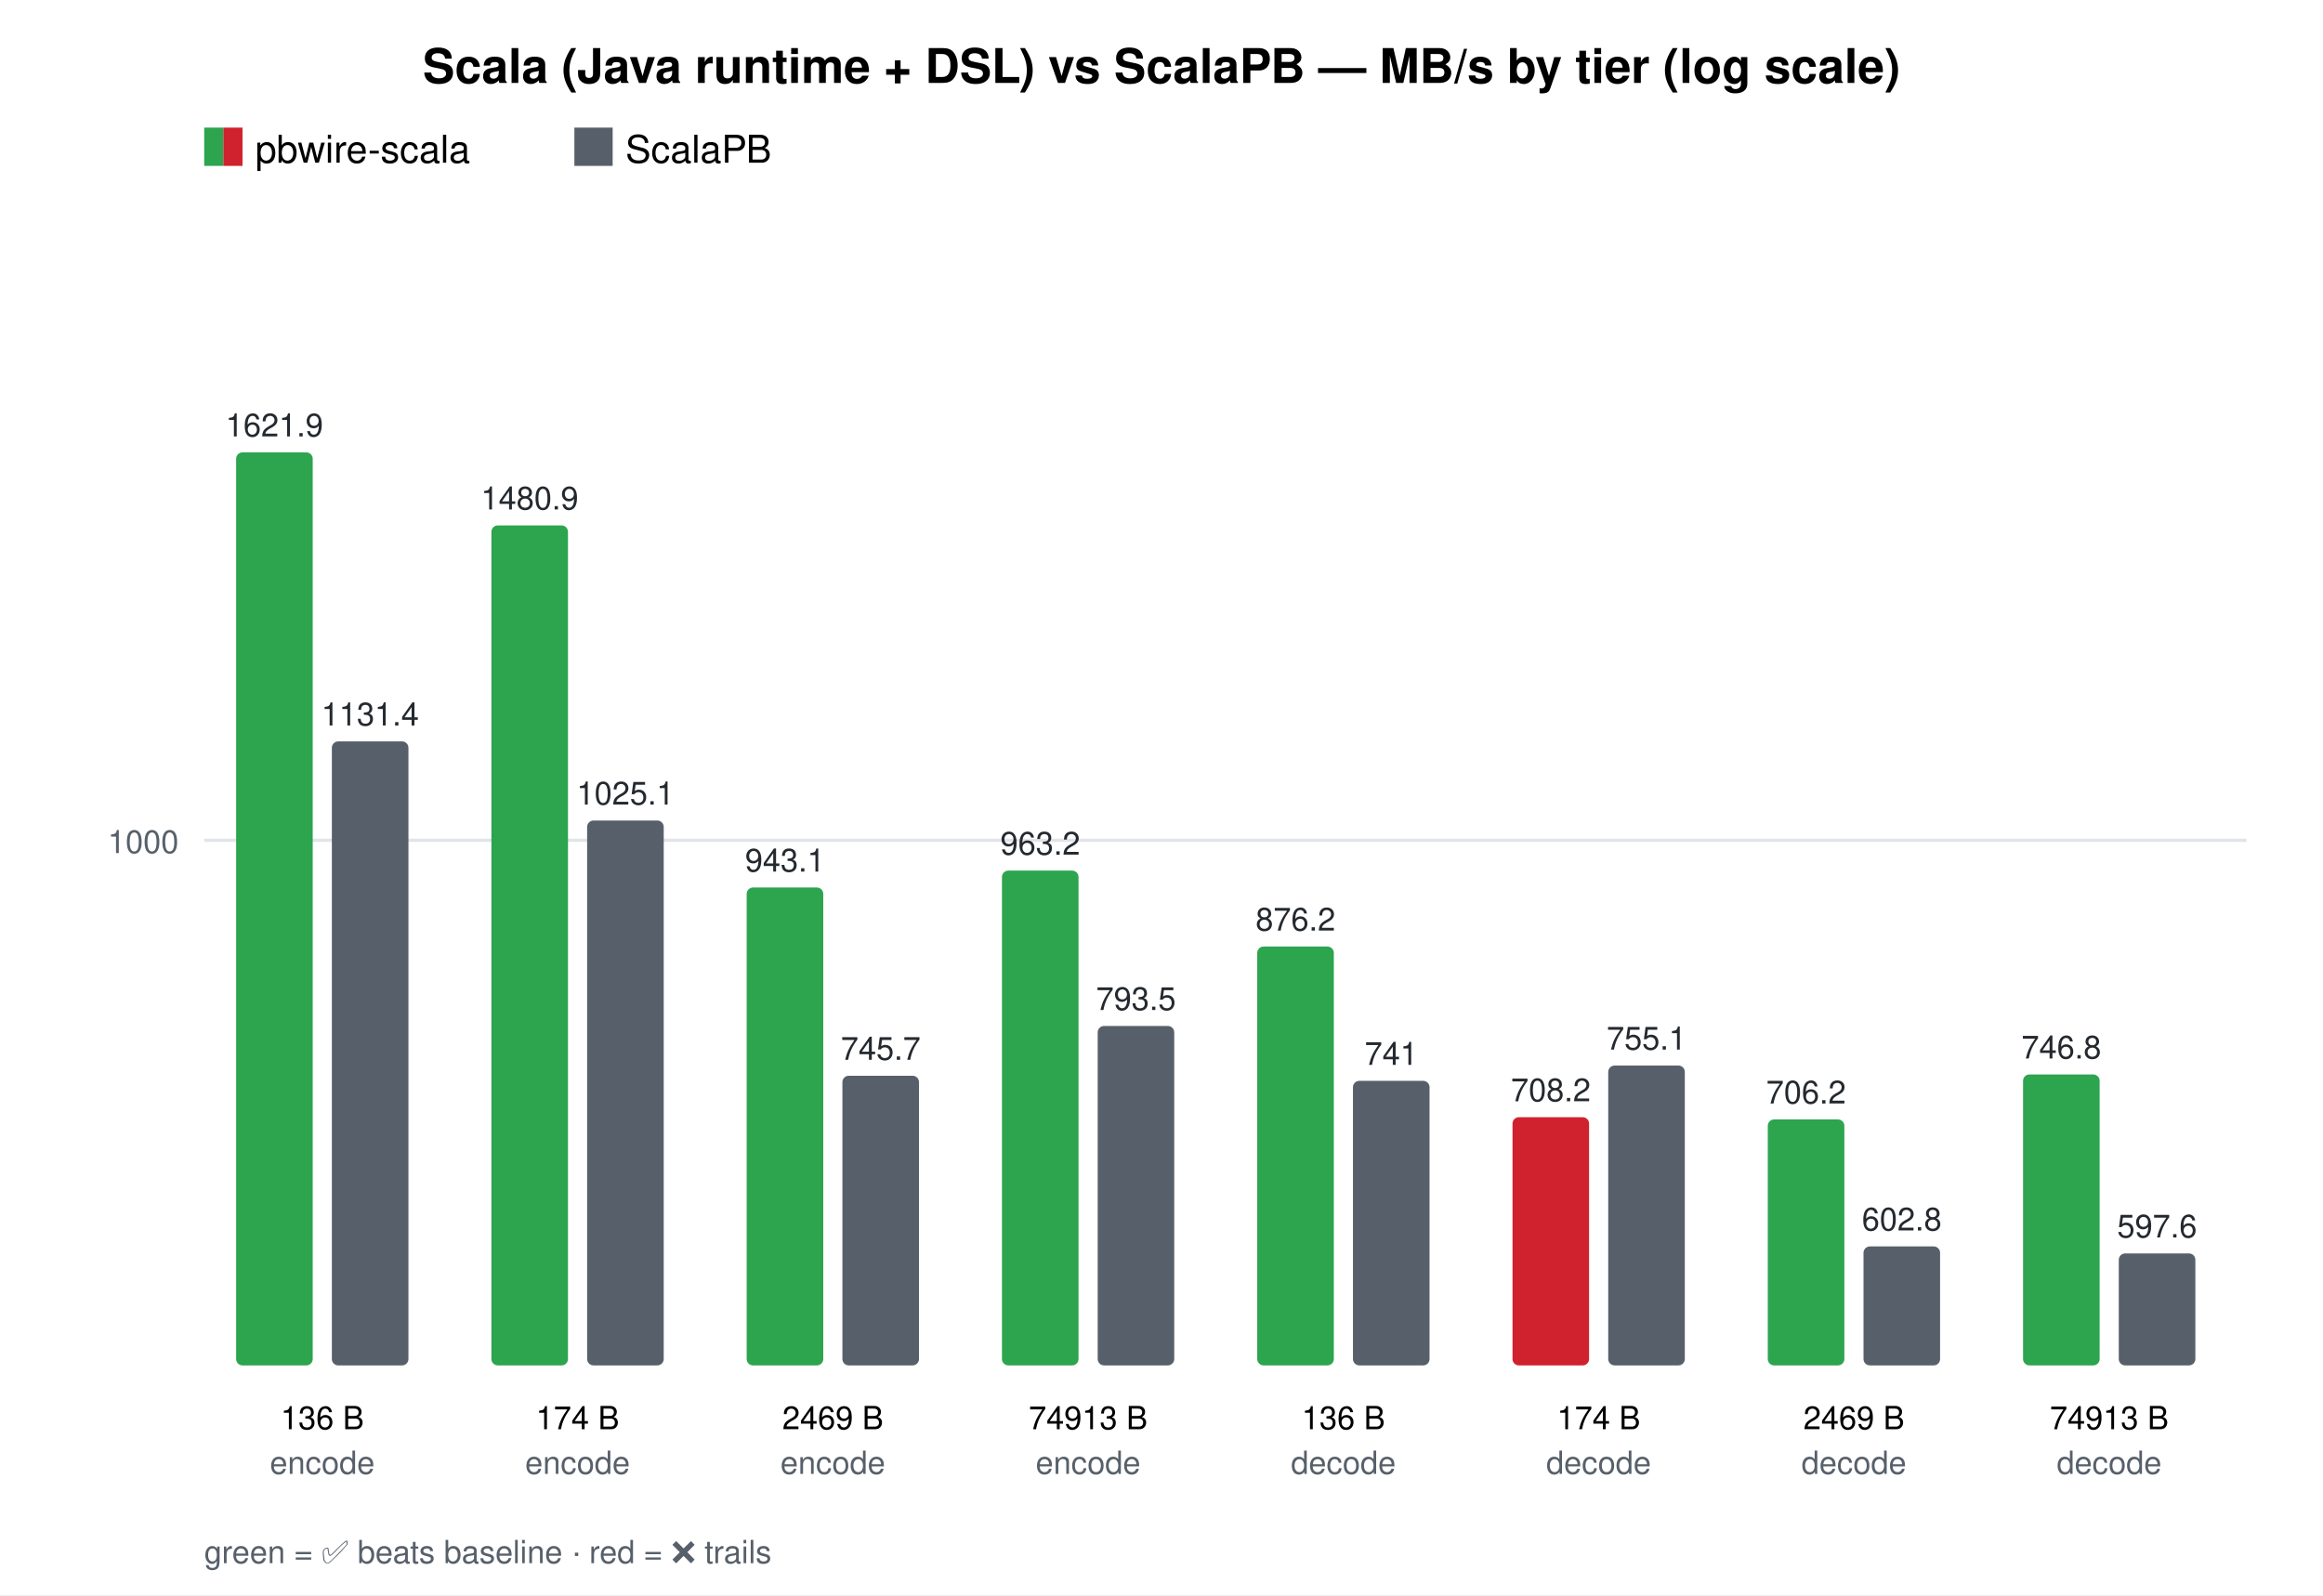
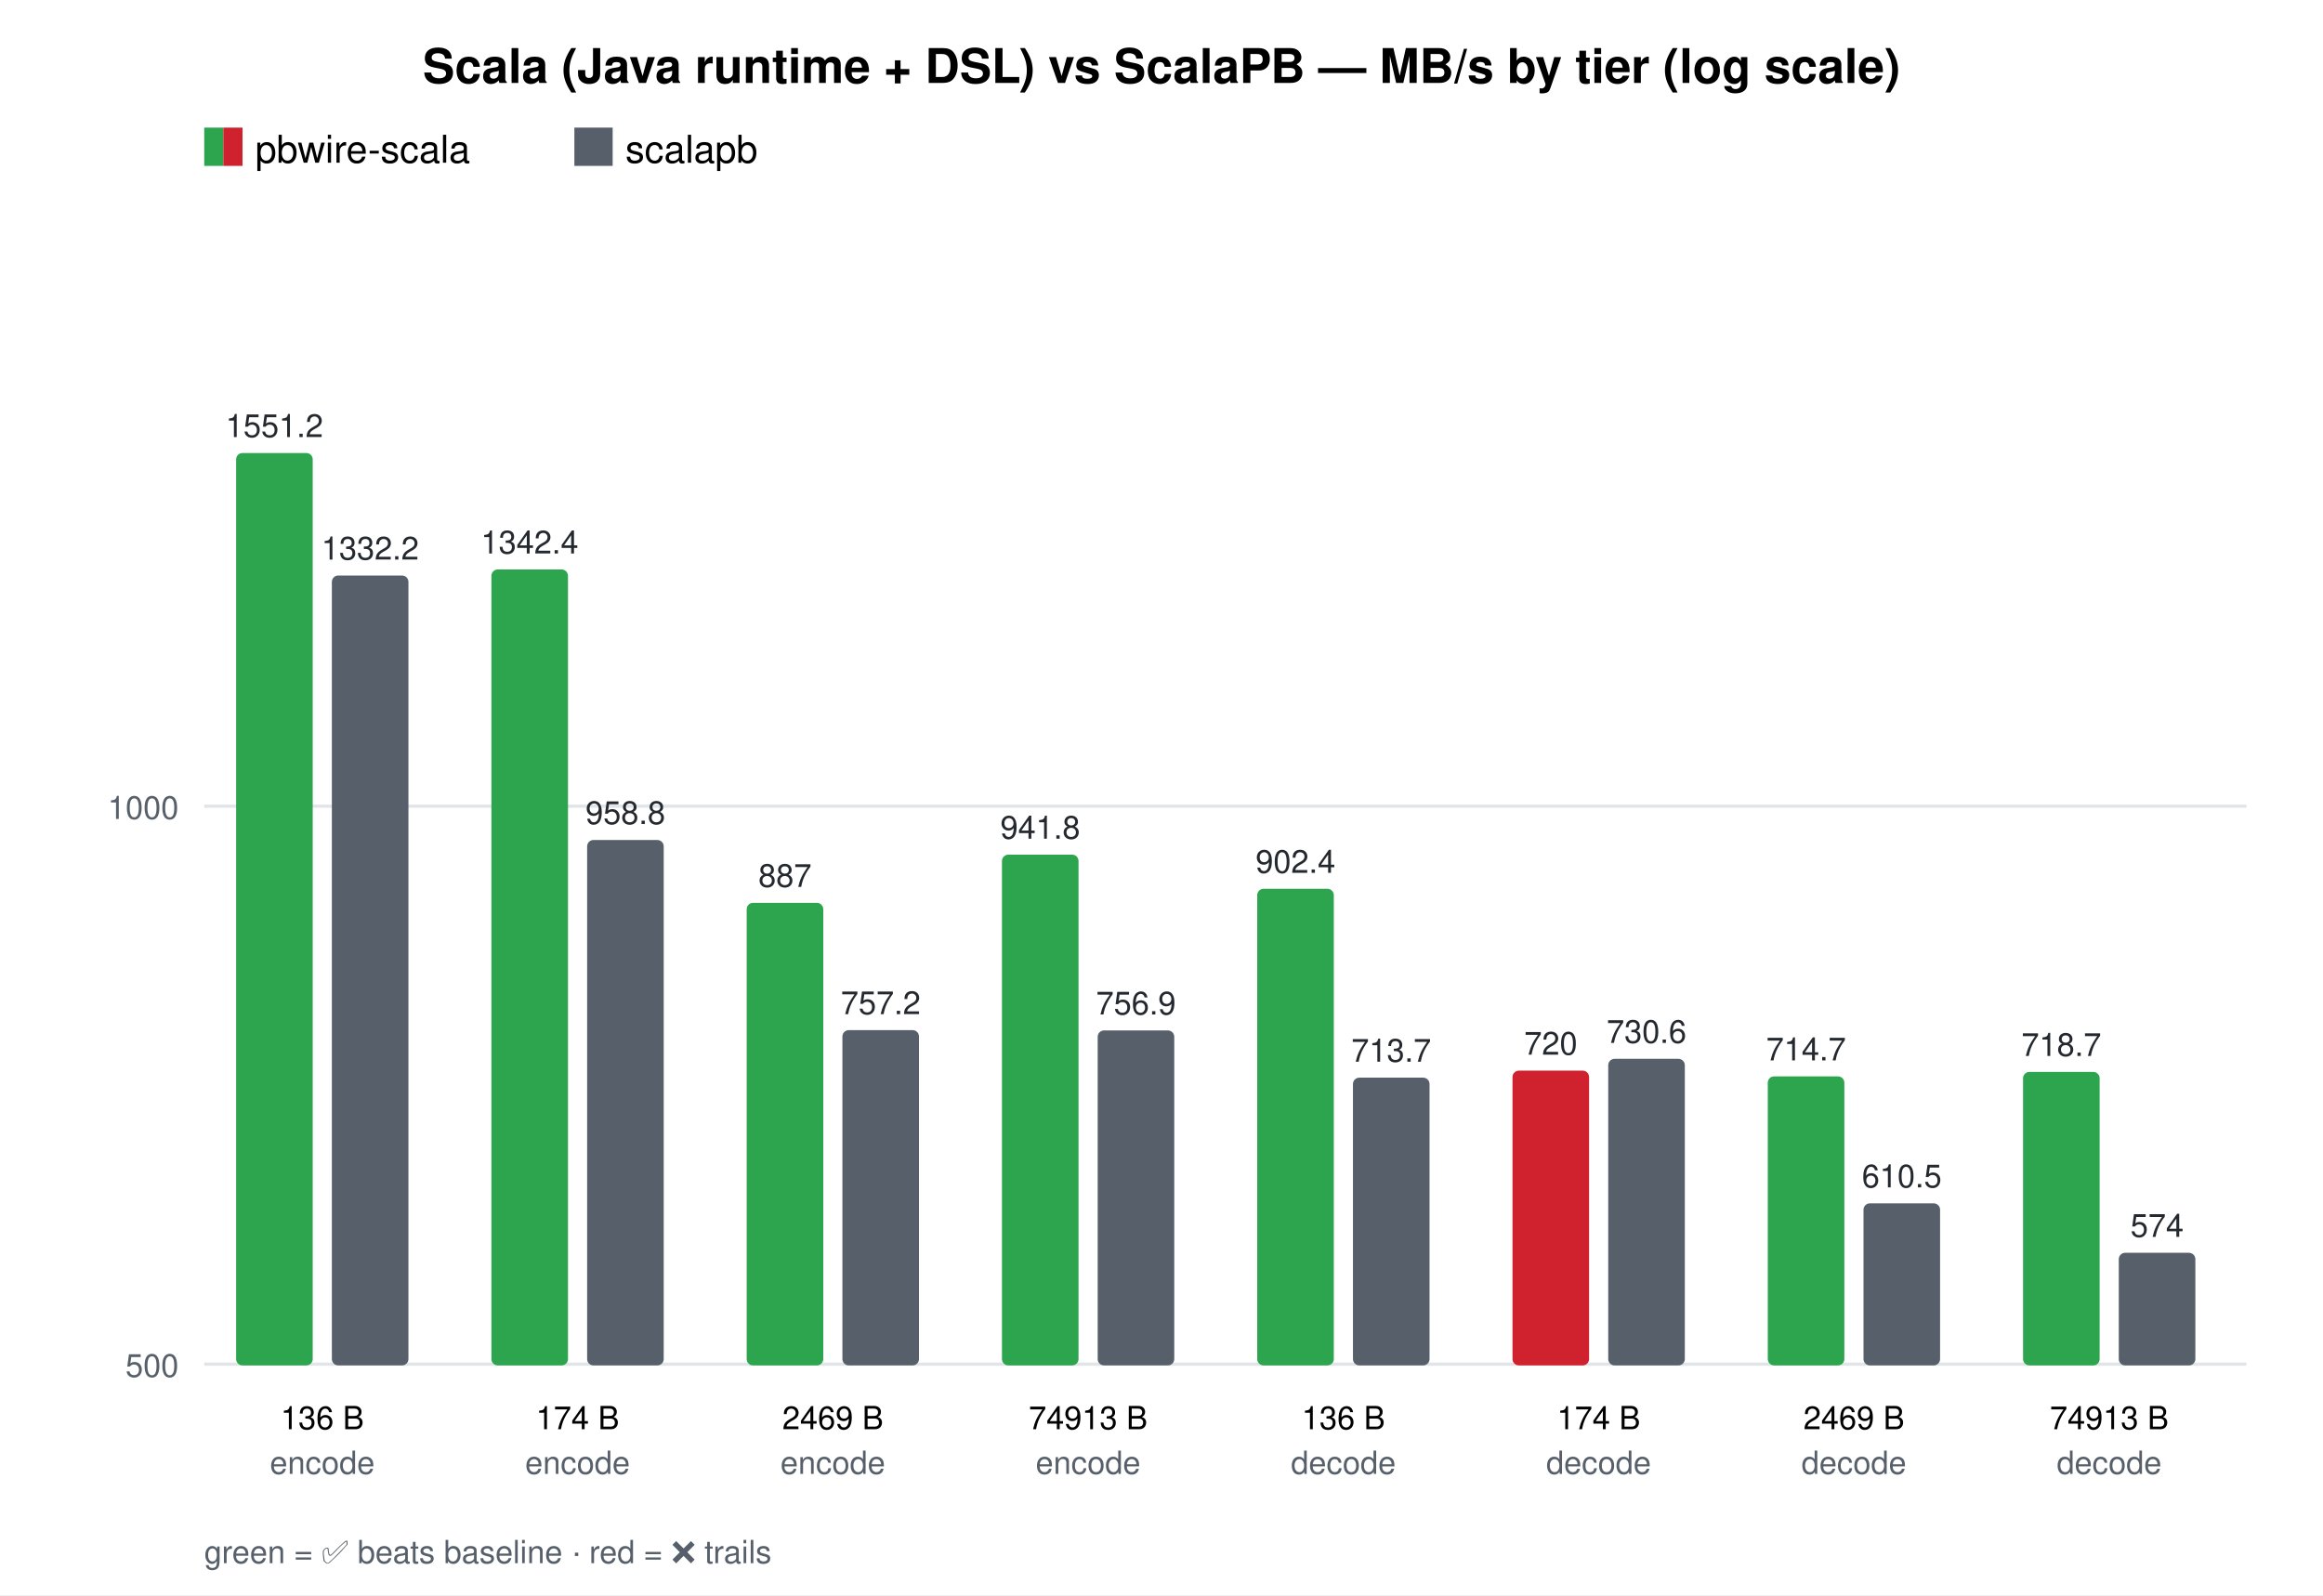
<svg xmlns="http://www.w3.org/2000/svg" width="728" height="500" font-family="Helvetica, Arial, sans-serif">
  <rect width="728" height="500" fill="#ffffff" />
  <text x="364.0" y="26" text-anchor="middle" font-size="15" font-weight="bold">Scala (Java runtime + DSL) vs ScalaPB — MB/s by tier (log scale)</text>
  <rect x="64" y="40" width="6" height="12" fill="#2da44e" />
  <rect x="70" y="40" width="6" height="12" fill="#cf222e" />
  <text x="80" y="51" font-size="12">pbwire-scala</text>
  <rect x="180.0" y="40" width="12" height="12" fill="#57606a" />
-   <text x="196.0" y="51" font-size="12">ScalaPB</text>
-   <line x1="64" y1="263.4" x2="704" y2="263.4" stroke="#e1e4e8" />
-   <text x="56" y="267.4" text-anchor="end" font-size="10" fill="#57606a">1000</text>
+   <text x="196.0" y="51" font-size="12">scalapb</text>
+   <line x1="64" y1="427.6" x2="704" y2="427.6" stroke="#e1e4e8" />
+   <text x="56" y="431.6" text-anchor="end" font-size="10" fill="#57606a">500</text>
+   <line x1="64" y1="252.7" x2="704" y2="252.7" stroke="#e1e4e8" />
+   <text x="56" y="256.7" text-anchor="end" font-size="10" fill="#57606a">1000</text>
  <text x="101.0" y="448" text-anchor="middle" font-size="10">136 B</text>
  <text x="101.0" y="462" text-anchor="middle" font-size="10" fill="#57606a">encode</text>
-   <rect x="74.0" y="141.8" width="24" height="286.2" rx="2" fill="#2da44e" />
-   <text x="86.0" y="136.8" text-anchor="middle" font-size="10" fill="#24292f">1621.9</text>
-   <rect x="104.0" y="232.4" width="24" height="195.6" rx="2" fill="#57606a" />
-   <text x="116.0" y="227.4" text-anchor="middle" font-size="10" fill="#24292f">1131.4</text>
+   <rect x="74.0" y="142.0" width="24" height="286.0" rx="2" fill="#2da44e" />
+   <text x="86.0" y="137.0" text-anchor="middle" font-size="10" fill="#24292f">1551.2</text>
+   <rect x="104.0" y="180.4" width="24" height="247.6" rx="2" fill="#57606a" />
+   <text x="116.0" y="175.4" text-anchor="middle" font-size="10" fill="#24292f">1332.2</text>
  <text x="181.0" y="448" text-anchor="middle" font-size="10">174 B</text>
  <text x="181.0" y="462" text-anchor="middle" font-size="10" fill="#57606a">encode</text>
-   <rect x="154.0" y="164.7" width="24" height="263.3" rx="2" fill="#2da44e" />
-   <text x="166.0" y="159.7" text-anchor="middle" font-size="10" fill="#24292f">1480.9</text>
-   <rect x="184.0" y="257.2" width="24" height="170.8" rx="2" fill="#57606a" />
-   <text x="196.0" y="252.2" text-anchor="middle" font-size="10" fill="#24292f">1025.1</text>
+   <rect x="154.0" y="178.5" width="24" height="249.5" rx="2" fill="#2da44e" />
+   <text x="166.0" y="173.5" text-anchor="middle" font-size="10" fill="#24292f">1342.4</text>
+   <rect x="184.0" y="263.3" width="24" height="164.7" rx="2" fill="#57606a" />
+   <text x="196.0" y="258.3" text-anchor="middle" font-size="10" fill="#24292f">958.8</text>
  <text x="261.0" y="448" text-anchor="middle" font-size="10">2469 B</text>
  <text x="261.0" y="462" text-anchor="middle" font-size="10" fill="#57606a">encode</text>
-   <rect x="234.0" y="278.2" width="24" height="149.8" rx="2" fill="#2da44e" />
-   <text x="246.0" y="273.2" text-anchor="middle" font-size="10" fill="#24292f">943.1</text>
-   <rect x="264.0" y="337.2" width="24" height="90.8" rx="2" fill="#57606a" />
-   <text x="276.0" y="332.2" text-anchor="middle" font-size="10" fill="#24292f">745.7</text>
+   <rect x="234.0" y="283.0" width="24" height="145.0" rx="2" fill="#2da44e" />
+   <text x="246.0" y="278.0" text-anchor="middle" font-size="10" fill="#24292f">887</text>
+   <rect x="264.0" y="322.9" width="24" height="105.1" rx="2" fill="#57606a" />
+   <text x="276.0" y="317.9" text-anchor="middle" font-size="10" fill="#24292f">757.2</text>
  <text x="341.0" y="448" text-anchor="middle" font-size="10">74913 B</text>
  <text x="341.0" y="462" text-anchor="middle" font-size="10" fill="#57606a">encode</text>
-   <rect x="314.0" y="272.9" width="24" height="155.1" rx="2" fill="#2da44e" />
-   <text x="326.0" y="267.9" text-anchor="middle" font-size="10" fill="#24292f">963.2</text>
-   <rect x="344.0" y="321.6" width="24" height="106.4" rx="2" fill="#57606a" />
-   <text x="356.0" y="316.6" text-anchor="middle" font-size="10" fill="#24292f">793.5</text>
+   <rect x="314.0" y="267.9" width="24" height="160.1" rx="2" fill="#2da44e" />
+   <text x="326.0" y="262.9" text-anchor="middle" font-size="10" fill="#24292f">941.8</text>
+   <rect x="344.0" y="323.0" width="24" height="105.0" rx="2" fill="#57606a" />
+   <text x="356.0" y="318.0" text-anchor="middle" font-size="10" fill="#24292f">756.9</text>
  <text x="421.0" y="448" text-anchor="middle" font-size="10">136 B</text>
  <text x="421.0" y="462" text-anchor="middle" font-size="10" fill="#57606a">decode</text>
-   <rect x="394.0" y="296.7" width="24" height="131.3" rx="2" fill="#2da44e" />
-   <text x="406.0" y="291.7" text-anchor="middle" font-size="10" fill="#24292f">876.2</text>
-   <rect x="424.0" y="338.8" width="24" height="89.2" rx="2" fill="#57606a" />
-   <text x="436.0" y="333.8" text-anchor="middle" font-size="10" fill="#24292f">741</text>
+   <rect x="394.0" y="278.6" width="24" height="149.4" rx="2" fill="#2da44e" />
+   <text x="406.0" y="273.6" text-anchor="middle" font-size="10" fill="#24292f">902.4</text>
+   <rect x="424.0" y="337.8" width="24" height="90.2" rx="2" fill="#57606a" />
+   <text x="436.0" y="332.8" text-anchor="middle" font-size="10" fill="#24292f">713.7</text>
  <text x="501.0" y="448" text-anchor="middle" font-size="10">174 B</text>
  <text x="501.0" y="462" text-anchor="middle" font-size="10" fill="#57606a">decode</text>
-   <rect x="474.0" y="350.2" width="24" height="77.8" rx="2" fill="#cf222e" />
-   <text x="486.0" y="345.2" text-anchor="middle" font-size="10" fill="#24292f">708.2</text>
-   <rect x="504.0" y="334.0" width="24" height="94.0" rx="2" fill="#57606a" />
-   <text x="516.0" y="329.0" text-anchor="middle" font-size="10" fill="#24292f">755.1</text>
+   <rect x="474.0" y="335.6" width="24" height="92.4" rx="2" fill="#cf222e" />
+   <text x="486.0" y="330.6" text-anchor="middle" font-size="10" fill="#24292f">720</text>
+   <rect x="504.0" y="331.9" width="24" height="96.1" rx="2" fill="#57606a" />
+   <text x="516.0" y="326.9" text-anchor="middle" font-size="10" fill="#24292f">730.6</text>
  <text x="581.0" y="448" text-anchor="middle" font-size="10">2469 B</text>
  <text x="581.0" y="462" text-anchor="middle" font-size="10" fill="#57606a">decode</text>
-   <rect x="554.0" y="350.9" width="24" height="77.1" rx="2" fill="#2da44e" />
-   <text x="566.0" y="345.9" text-anchor="middle" font-size="10" fill="#24292f">706.2</text>
-   <rect x="584.0" y="390.7" width="24" height="37.3" rx="2" fill="#57606a" />
-   <text x="596.0" y="385.7" text-anchor="middle" font-size="10" fill="#24292f">602.8</text>
+   <rect x="554.0" y="337.4" width="24" height="90.6" rx="2" fill="#2da44e" />
+   <text x="566.0" y="332.4" text-anchor="middle" font-size="10" fill="#24292f">714.7</text>
+   <rect x="584.0" y="377.2" width="24" height="50.8" rx="2" fill="#57606a" />
+   <text x="596.0" y="372.2" text-anchor="middle" font-size="10" fill="#24292f">610.5</text>
  <text x="661.0" y="448" text-anchor="middle" font-size="10">74913 B</text>
  <text x="661.0" y="462" text-anchor="middle" font-size="10" fill="#57606a">decode</text>
-   <rect x="634.0" y="336.8" width="24" height="91.2" rx="2" fill="#2da44e" />
-   <text x="646.0" y="331.8" text-anchor="middle" font-size="10" fill="#24292f">746.8</text>
-   <rect x="664.0" y="392.9" width="24" height="35.1" rx="2" fill="#57606a" />
-   <text x="676.0" y="387.9" text-anchor="middle" font-size="10" fill="#24292f">597.6</text>
+   <rect x="634.0" y="336.0" width="24" height="92.0" rx="2" fill="#2da44e" />
+   <text x="646.0" y="331.0" text-anchor="middle" font-size="10" fill="#24292f">718.7</text>
+   <rect x="664.0" y="392.7" width="24" height="35.3" rx="2" fill="#57606a" />
+   <text x="676.0" y="387.7" text-anchor="middle" font-size="10" fill="#24292f">574</text>
  <text x="64" y="490" font-size="10" fill="#57606a">green = ✅ beats baseline · red = ❌ trails</text>
</svg>
